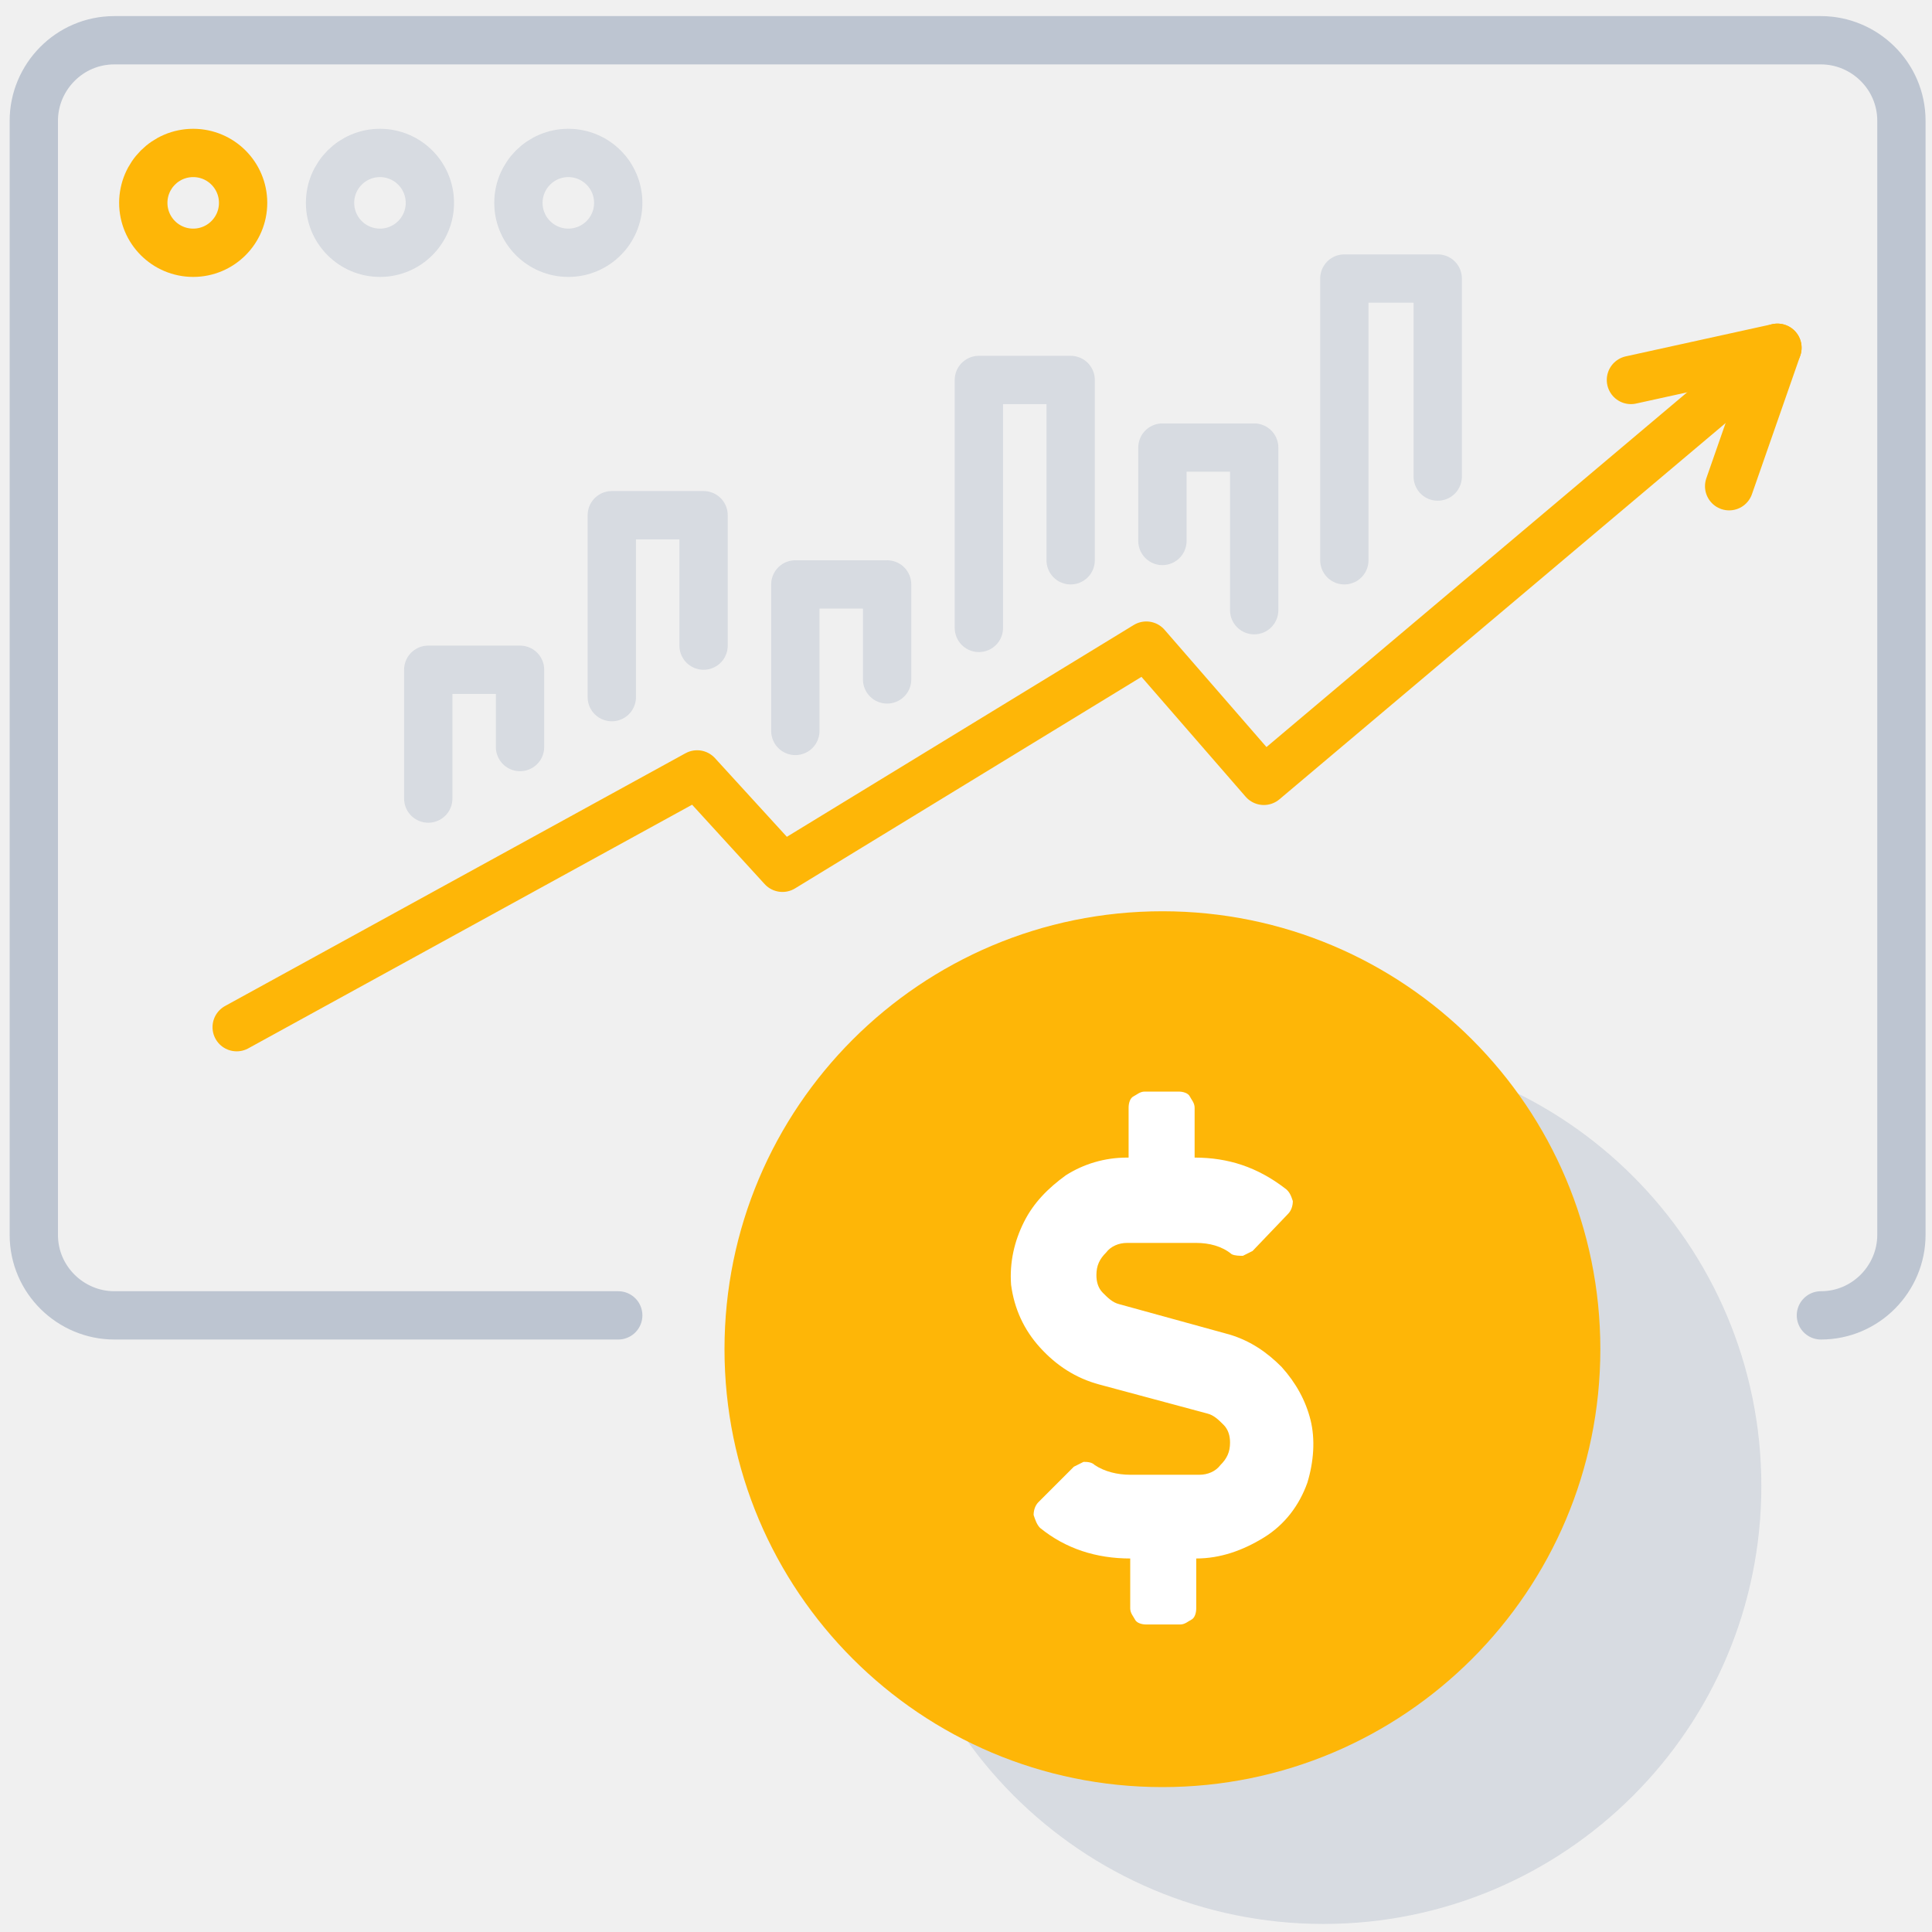
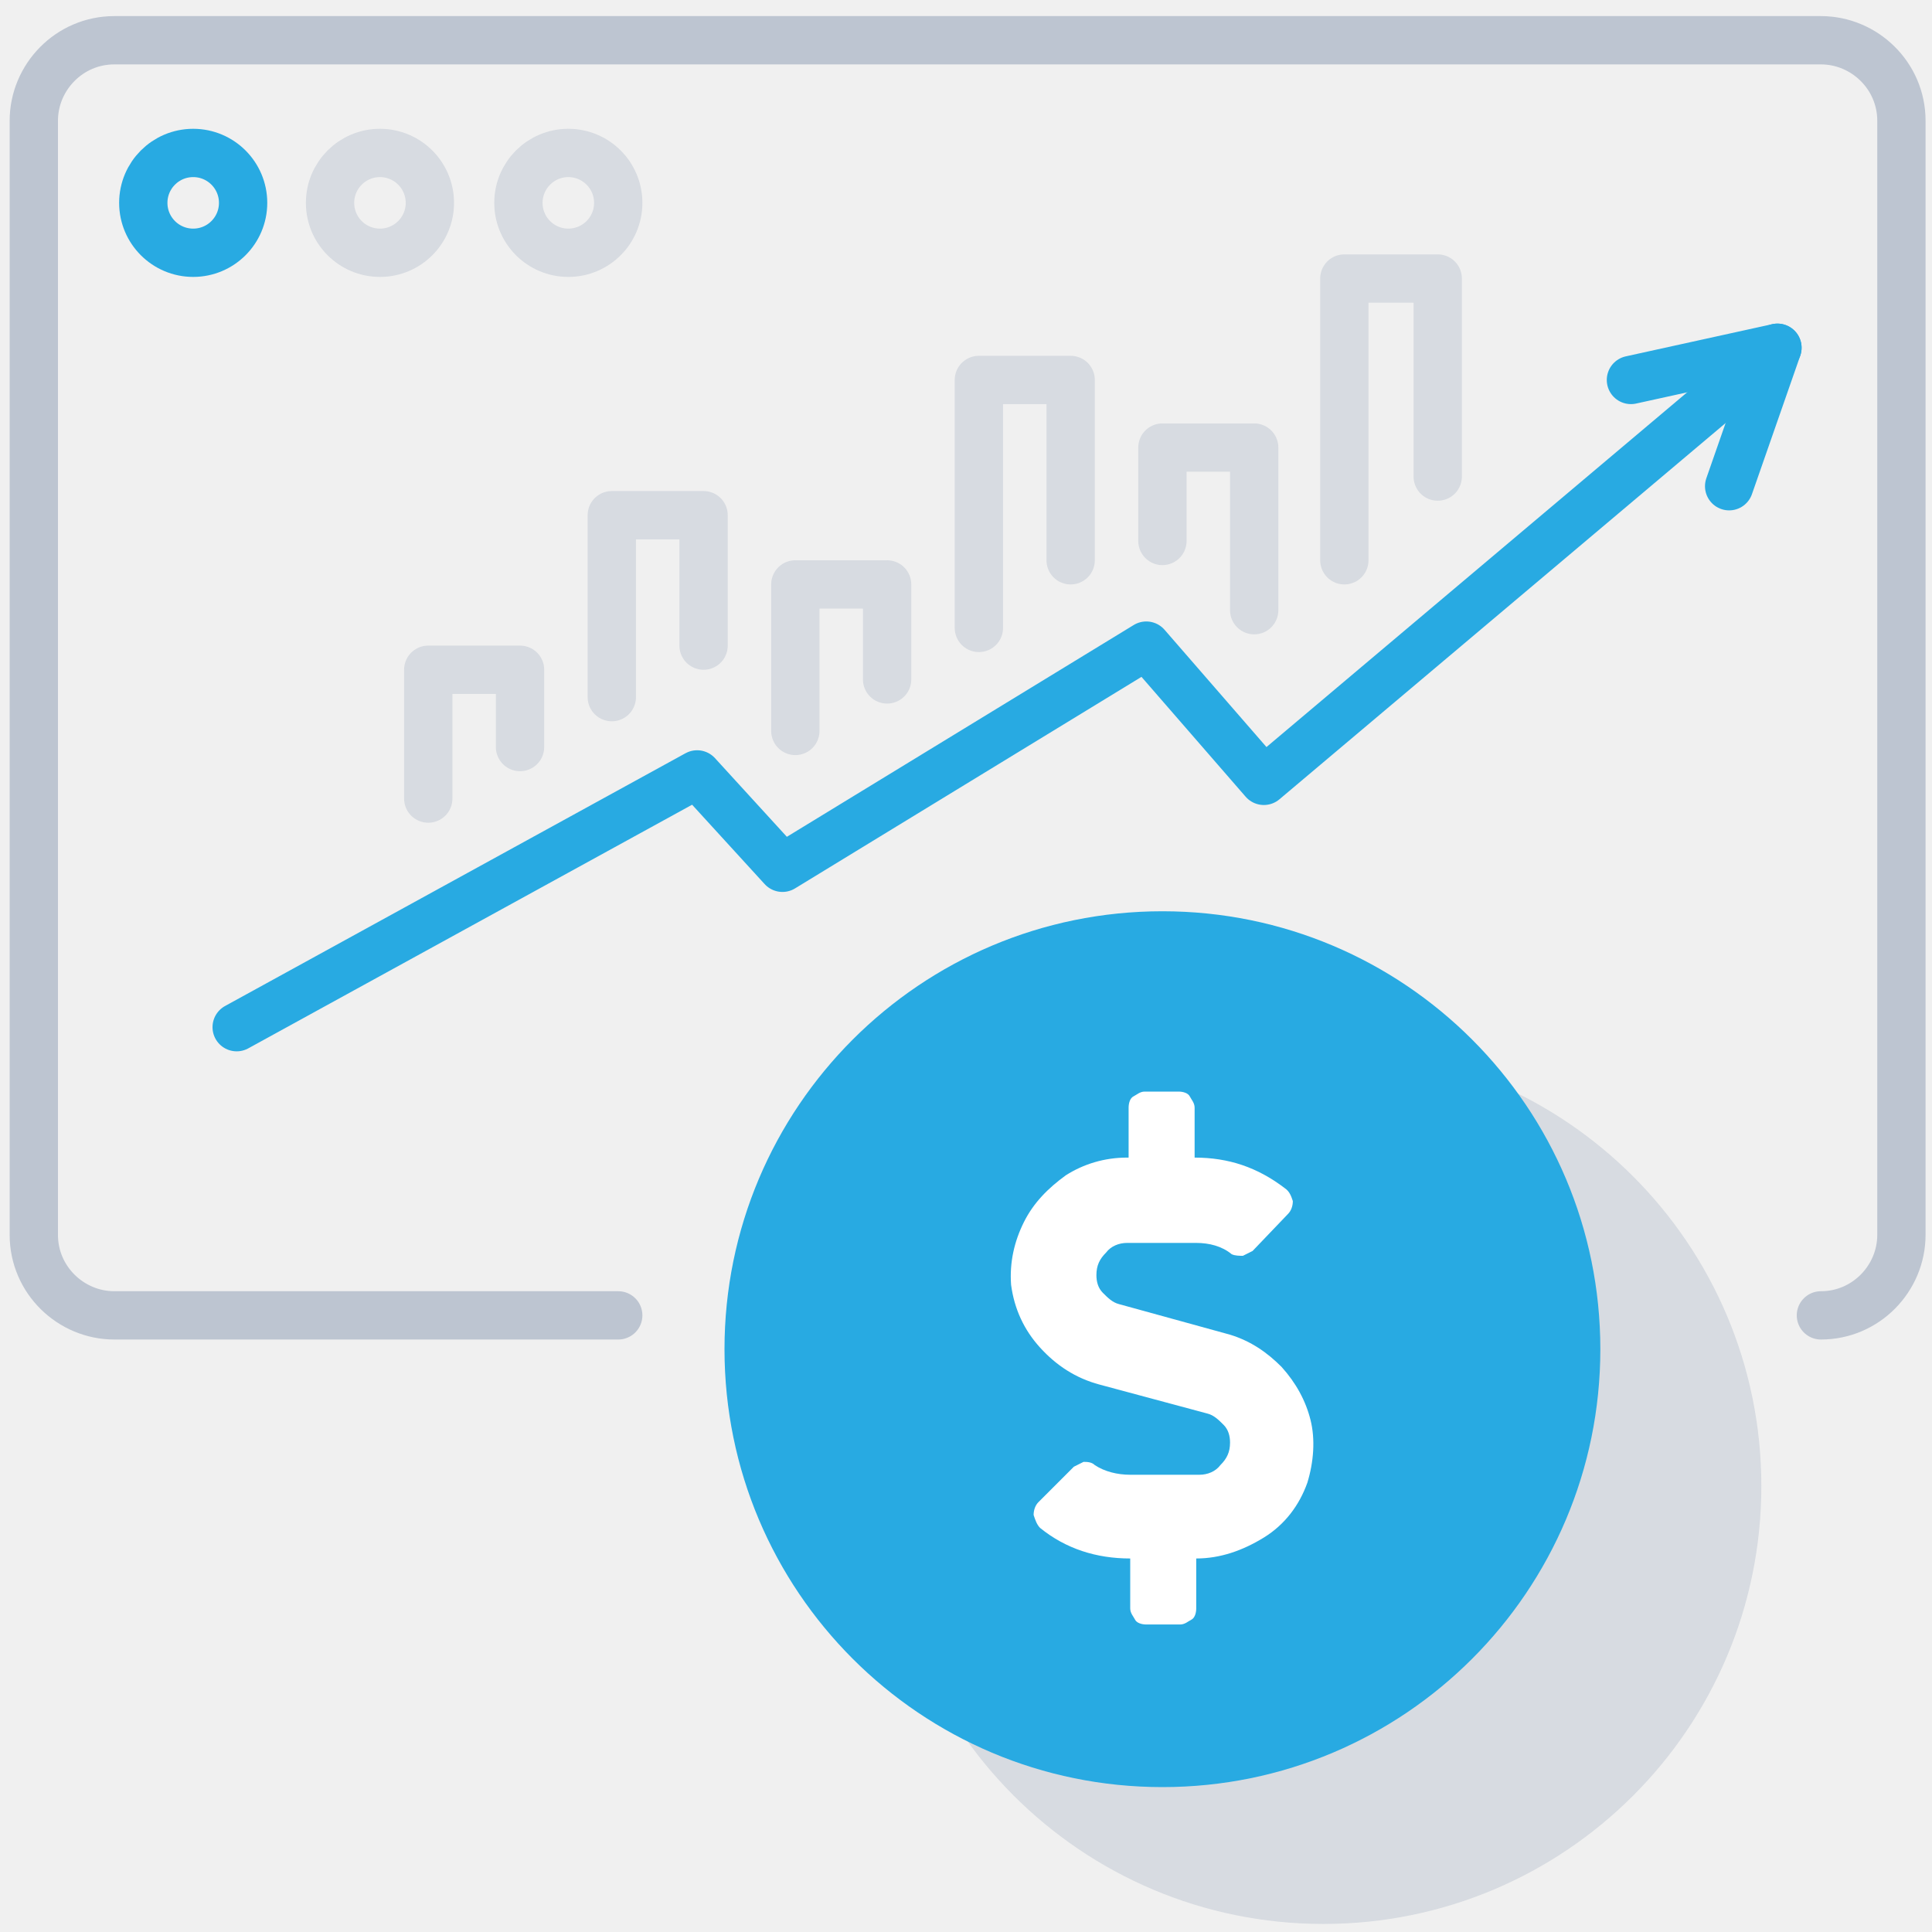
<svg xmlns="http://www.w3.org/2000/svg" x="0px" y="0px" viewBox="0 0 120 120" style="enable-background:new 0 0 120 120;" xml:space="preserve">
  <style type="text/css">
	.icon-5-0{fill:#BDC5D1;}
- 	.icon-5-1{fill:#feb607;}
+ 	.icon-5-1{fill:hsla(198, 76%, 52%, 1);}
	.icon-5-2{fill:#FFFFFF;}
	.icon-5-3{fill:none;stroke:#BDC5D1;}
- 	.icon-5-5{fill:none;stroke:#feb607;}
+ 	.icon-5-5{fill:none;stroke:hsla(198, 76%, 52%, 1);}
</style>
  <circle class="icon-5-0 fill-gray-400" opacity=".5" cx="82.2" cy="92.3" r="27.2" />
  <circle class="icon-5-1 fill-primary" cx="72.2" cy="83.8" r="27.2" />
  <g>
    <path class="icon-5-2 fill-white" d="M76.4,82.9c1.3,0.4,2.3,1.1,3.2,2c0.9,1,1.5,2.1,1.8,3.3s0.2,2.6-0.2,3.9c-0.5,1.4-1.4,2.6-2.7,3.4   c-1.3,0.8-2.7,1.3-4.2,1.3v3.1c0,0.3-0.1,0.6-0.3,0.7s-0.4,0.3-0.7,0.3h-2.1c-0.3,0-0.6-0.1-0.7-0.3s-0.3-0.4-0.3-0.7v-3.1   c-2.1,0-4-0.6-5.6-1.9c-0.2-0.2-0.3-0.5-0.4-0.8c0-0.3,0.1-0.6,0.3-0.8l2.2-2.2c0.2-0.1,0.4-0.2,0.6-0.3c0.2,0,0.5,0,0.7,0.2   c0.6,0.4,1.4,0.6,2.2,0.6h4.3c0.5,0,1-0.2,1.3-0.6c0.4-0.4,0.6-0.8,0.6-1.4c0-0.4-0.1-0.8-0.4-1.1c-0.3-0.3-0.6-0.6-1-0.7L68.3,86   c-1.5-0.4-2.7-1.2-3.7-2.3c-1-1.1-1.6-2.4-1.8-3.9c-0.1-1.4,0.2-2.7,0.8-3.9s1.5-2.1,2.6-2.9c1.1-0.7,2.4-1.1,3.8-1.1h0.1v-3.1   c0-0.3,0.1-0.6,0.3-0.7s0.4-0.3,0.7-0.3h2.1c0.3,0,0.6,0.1,0.7,0.3s0.3,0.4,0.3,0.7v3.1c2.1,0,3.9,0.6,5.6,1.9   c0.3,0.2,0.4,0.5,0.5,0.8c0,0.3-0.1,0.6-0.3,0.8l-2.2,2.3c-0.2,0.1-0.4,0.2-0.6,0.3c-0.2,0-0.5,0-0.7-0.1c-0.6-0.5-1.4-0.7-2.2-0.7   h-4.3c-0.5,0-1,0.2-1.3,0.6c-0.4,0.4-0.6,0.8-0.6,1.4c0,0.4,0.1,0.8,0.4,1.1c0.3,0.3,0.6,0.6,1,0.7L76.4,82.9z" />
  </g>
  <path class="icon-5-3 fill-none stroke-gray-400" stroke-width="3" stroke-linecap="round" stroke-linejoin="round" stroke-miterlimit="10" d="M38.4,81.7H7.1c-2.7,0-5-2.2-5-5V7.5c0-2.7,2.2-5,5-5h106c2.7,0,5,2.2,5,5v69.2c0,2.7-2.2,5-5,5l0,0" />
  <ellipse class="icon-5-3 fill-none stroke-gray-400" opacity=".5" stroke-width="3" stroke-linecap="round" stroke-linejoin="round" stroke-miterlimit="10" cx="35.3" cy="12.6" rx="3.1" ry="3.1" />
  <circle class="icon-5-3 fill-none stroke-gray-400" opacity=".5" stroke-width="3" stroke-linecap="round" stroke-linejoin="round" stroke-miterlimit="10" cx="23.6" cy="12.6" r="3.1" />
  <circle class="icon-5-5 fill-none stroke-primary" stroke-width="3" stroke-linecap="round" stroke-linejoin="round" cx="12" cy="12.6" r="3.1" />
  <polyline class="icon-5-5 fill-none stroke-primary" stroke-width="3" stroke-linecap="round" stroke-linejoin="round" points="14.7,63.8 43.3,48.1 48.6,53.9 71.2,40.1 78.5,48.5 110.4,21.6 " />
  <polyline class="icon-5-5 fill-none stroke-primary" stroke-width="3" stroke-linecap="round" stroke-linejoin="round" points="101.3,23.6 110.4,21.6 107.4,30.2 " />
  <polyline class="icon-5-3 fill-none stroke-gray-400" opacity=".5" stroke-width="3" stroke-linecap="round" stroke-linejoin="round" points="83.5,34.8 83.5,17.3 89.3,17.3 89.3,29.6 " />
  <polyline class="icon-5-3 fill-none stroke-gray-400" opacity=".5" stroke-width="3" stroke-linecap="round" stroke-linejoin="round" points="60.8,39 60.8,23.6 66.5,23.6 66.5,34.8 " />
  <polyline class="icon-5-3 fill-none stroke-gray-400" opacity=".5" stroke-width="3" stroke-linecap="round" stroke-linejoin="round" points="49.4,45.4 49.4,36.3 55.1,36.3 55.1,42.2 " />
  <polyline class="icon-5-3 fill-none stroke-gray-400" opacity=".5" stroke-width="3" stroke-linecap="round" stroke-linejoin="round" points="38,43.3 38,32 43.7,32 43.7,40.1 " />
  <polyline class="icon-5-3 fill-none stroke-gray-400" opacity=".5" stroke-width="3" stroke-linecap="round" stroke-linejoin="round" points="26.6,49.6 26.6,41.6 32.3,41.6 32.3,46.4 " />
  <polyline class="icon-5-3 fill-none stroke-gray-400" opacity=".5" stroke-width="3" stroke-linecap="round" stroke-linejoin="round" points="72.2,33.6 72.2,27.8 77.9,27.8 77.9,37.9 " />
</svg>
